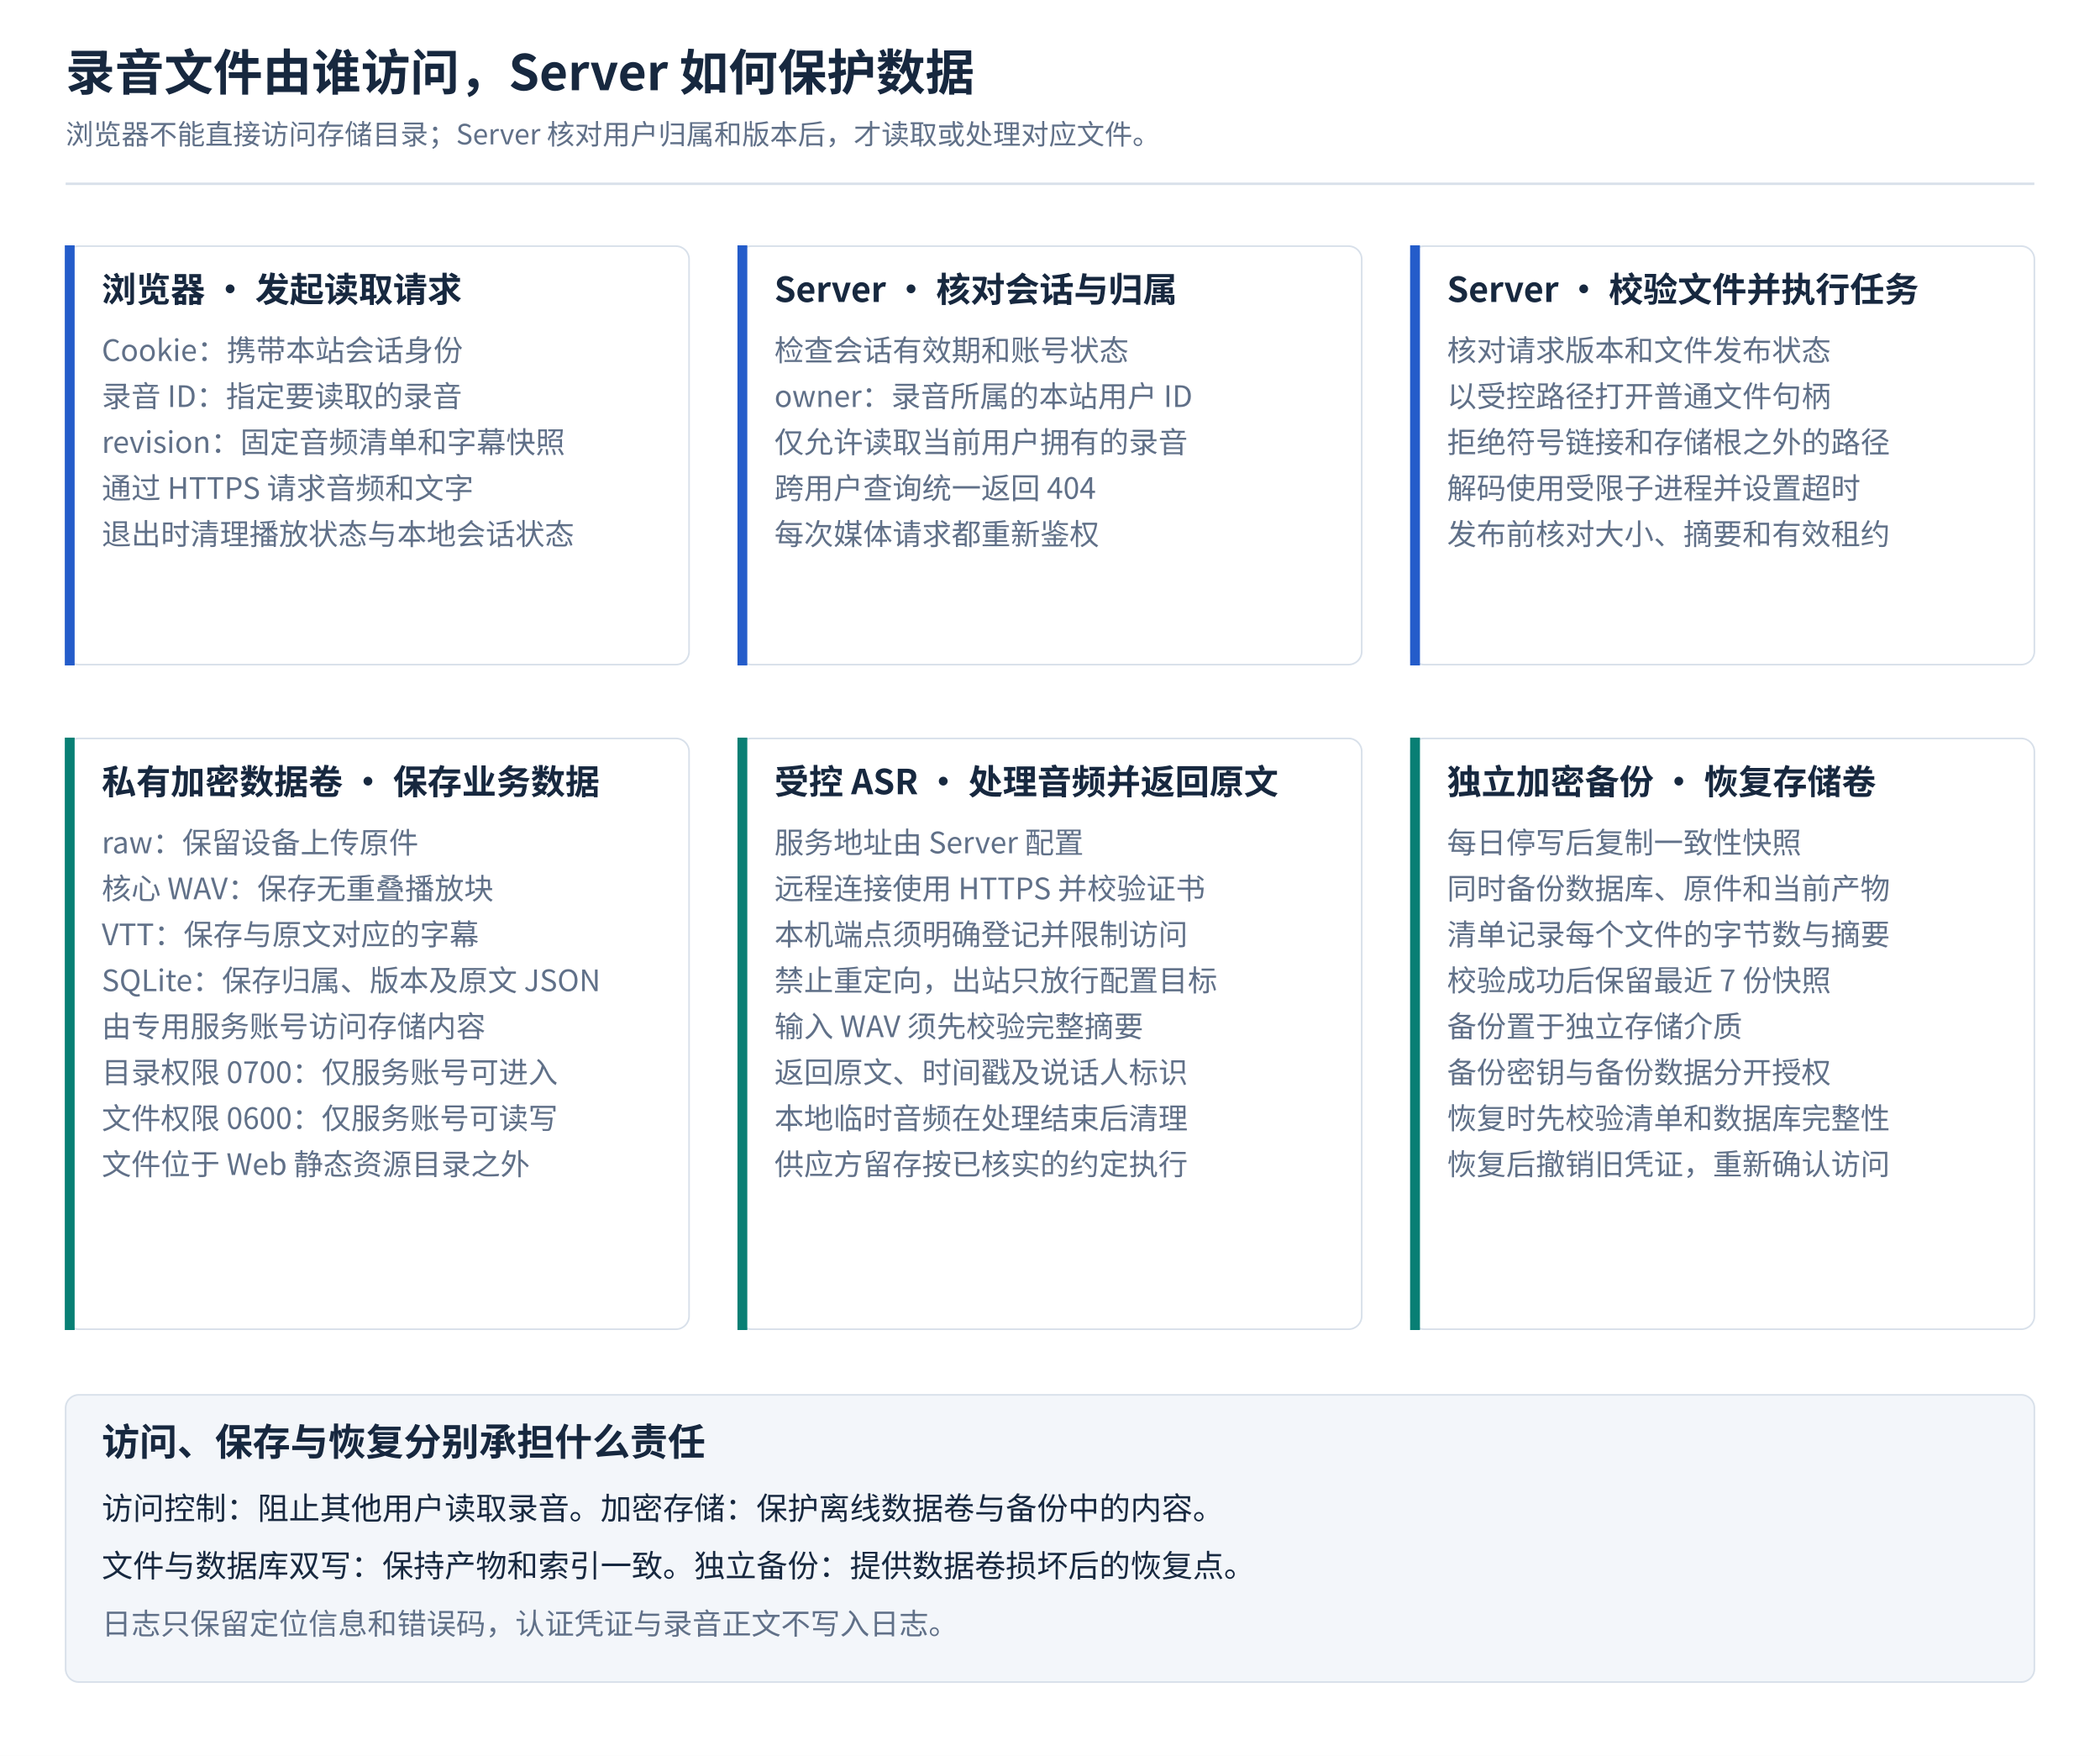
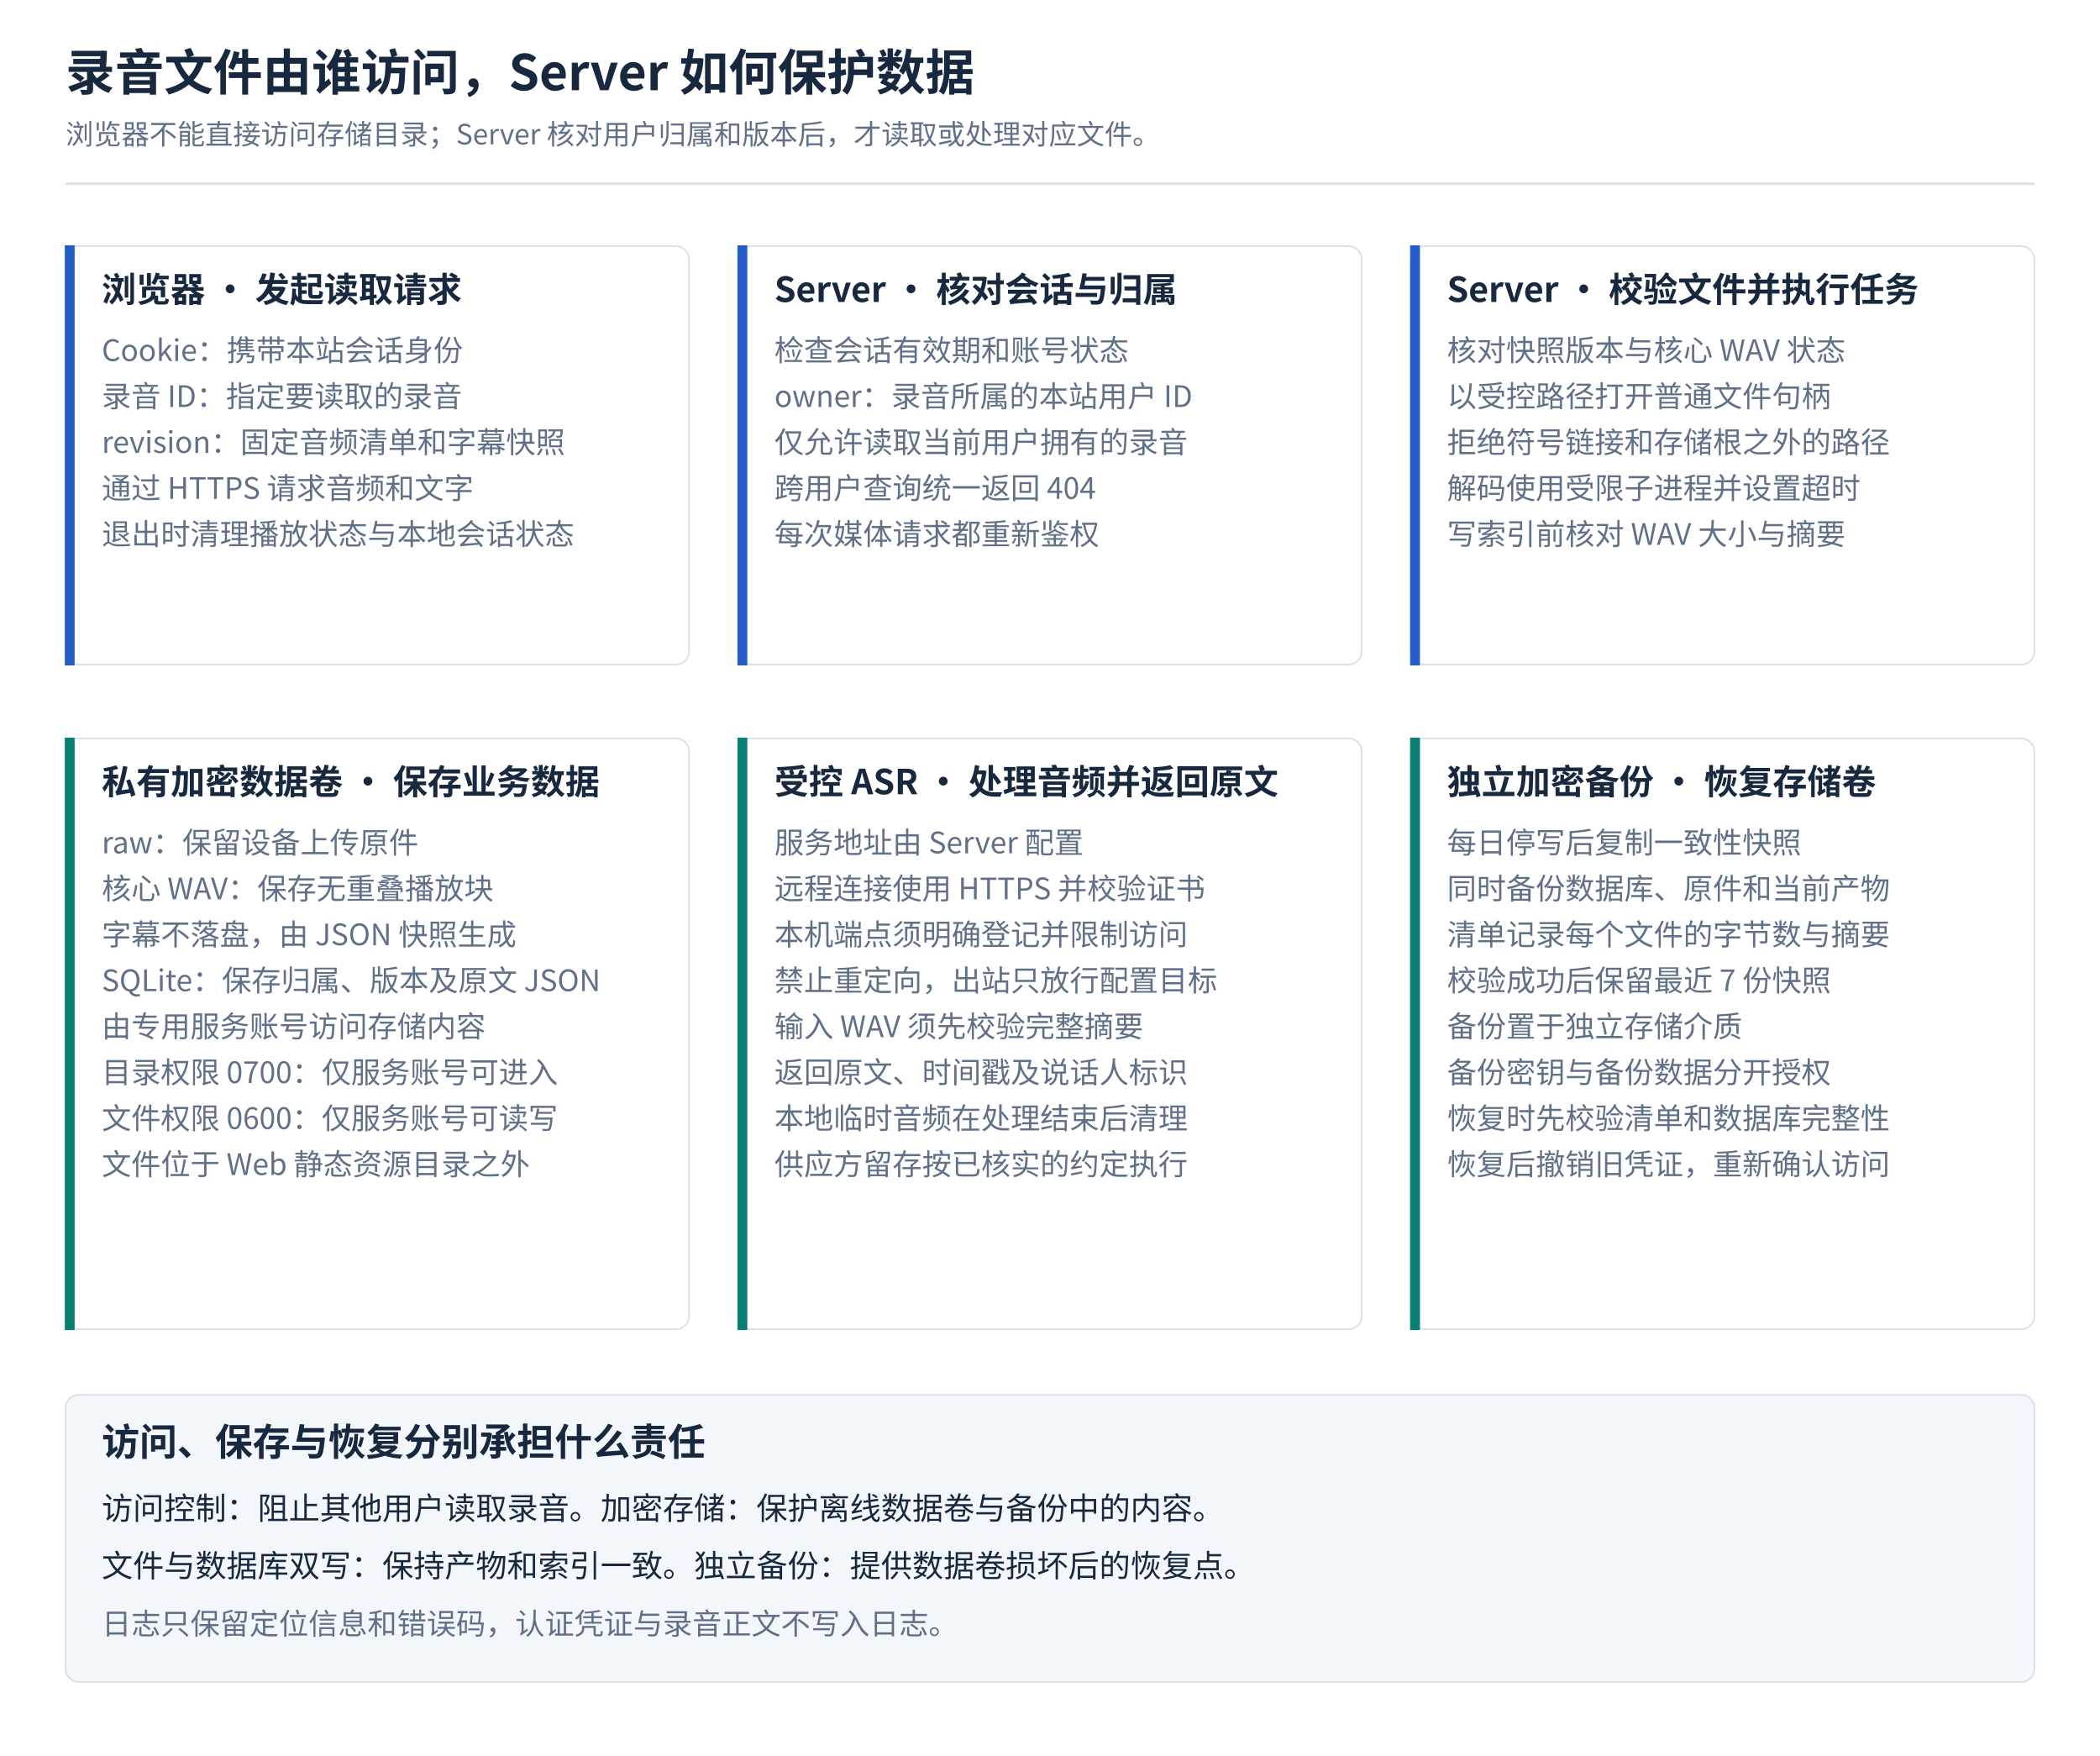
<svg xmlns="http://www.w3.org/2000/svg" width="1280" height="1070" viewBox="0 0 1280 1070">
  <rect width="1280" height="100%" fill="white" />
  <g font-family="PingFang SC,Microsoft YaHei,Noto Sans CJK SC,Arial,sans-serif">
    <text x="40" y="55" font-size="30" font-weight="600" fill="#17283f">录音文件由谁访问，Server 如何保护数据</text>
    <text x="40" y="88" font-size="17" font-weight="400" fill="#607088">浏览器不能直接访问存储目录；Server 核对用户归属和版本后，才读取或处理对应文件。</text>
    <line x1="40" y1="112" x2="1240" y2="112" stroke="#d8e0ea" stroke-width="1.5" />
    <rect x="40" y="150" width="380" height="255" rx="8" fill="white" stroke="#d8e0ea" />
    <rect x="40" y="150" width="5" height="255" rx="0" fill="#245cca" stroke="#245cca" />
    <text x="62" y="184" font-size="21" font-weight="600" fill="#17283f">浏览器 · 发起读取请求</text>
    <text x="62" y="220" font-size="18" font-weight="400" fill="#607088">Cookie：携带本站会话身份</text>
    <text x="62" y="248" font-size="18" font-weight="400" fill="#607088">录音 ID：指定要读取的录音</text>
    <text x="62" y="276" font-size="18" font-weight="400" fill="#607088">revision：固定音频清单和字幕快照</text>
    <text x="62" y="304" font-size="18" font-weight="400" fill="#607088">通过 HTTPS 请求音频和文字</text>
    <text x="62" y="332" font-size="18" font-weight="400" fill="#607088">退出时清理播放状态与本地会话状态</text>
    <rect x="450" y="150" width="380" height="255" rx="8" fill="white" stroke="#d8e0ea" />
    <rect x="450" y="150" width="5" height="255" rx="0" fill="#245cca" stroke="#245cca" />
    <text x="472" y="184" font-size="21" font-weight="600" fill="#17283f">Server · 核对会话与归属</text>
    <text x="472" y="220" font-size="18" font-weight="400" fill="#607088">检查会话有效期和账号状态</text>
    <text x="472" y="248" font-size="18" font-weight="400" fill="#607088">owner：录音所属的本站用户 ID</text>
    <text x="472" y="276" font-size="18" font-weight="400" fill="#607088">仅允许读取当前用户拥有的录音</text>
    <text x="472" y="304" font-size="18" font-weight="400" fill="#607088">跨用户查询统一返回 404</text>
    <text x="472" y="332" font-size="18" font-weight="400" fill="#607088">每次媒体请求都重新鉴权</text>
    <rect x="860" y="150" width="380" height="255" rx="8" fill="white" stroke="#d8e0ea" />
    <rect x="860" y="150" width="5" height="255" rx="0" fill="#245cca" stroke="#245cca" />
    <text x="882" y="184" font-size="21" font-weight="600" fill="#17283f">Server · 校验文件并执行任务</text>
-     <text x="882" y="220" font-size="18" font-weight="400" fill="#607088">核对请求版本和文件发布状态</text>
+     <text x="882" y="220" font-size="18" font-weight="400" fill="#607088">核对快照版本与核心 WAV 状态</text>
    <text x="882" y="248" font-size="18" font-weight="400" fill="#607088">以受控路径打开普通文件句柄</text>
    <text x="882" y="276" font-size="18" font-weight="400" fill="#607088">拒绝符号链接和存储根之外的路径</text>
    <text x="882" y="304" font-size="18" font-weight="400" fill="#607088">解码使用受限子进程并设置超时</text>
-     <text x="882" y="332" font-size="18" font-weight="400" fill="#607088">发布前核对大小、摘要和有效租约</text>
+     <text x="882" y="332" font-size="18" font-weight="400" fill="#607088">写索引前核对 WAV 大小与摘要</text>
    <rect x="40" y="450" width="380" height="360" rx="8" fill="white" stroke="#d8e0ea" />
    <rect x="40" y="450" width="5" height="360" rx="0" fill="#087f74" stroke="#087f74" />
    <text x="62" y="484" font-size="21" font-weight="600" fill="#17283f">私有加密数据卷 · 保存业务数据</text>
    <text x="62" y="520" font-size="18" font-weight="400" fill="#607088">raw：保留设备上传原件</text>
    <text x="62" y="548" font-size="18" font-weight="400" fill="#607088">核心 WAV：保存无重叠播放块</text>
-     <text x="62" y="576" font-size="18" font-weight="400" fill="#607088">VTT：保存与原文对应的字幕</text>
+     <text x="62" y="576" font-size="18" font-weight="400" fill="#607088">字幕不落盘，由 JSON 快照生成</text>
    <text x="62" y="604" font-size="18" font-weight="400" fill="#607088">SQLite：保存归属、版本及原文 JSON</text>
    <text x="62" y="632" font-size="18" font-weight="400" fill="#607088">由专用服务账号访问存储内容</text>
    <text x="62" y="660" font-size="18" font-weight="400" fill="#607088">目录权限 0700：仅服务账号可进入</text>
    <text x="62" y="688" font-size="18" font-weight="400" fill="#607088">文件权限 0600：仅服务账号可读写</text>
    <text x="62" y="716" font-size="18" font-weight="400" fill="#607088">文件位于 Web 静态资源目录之外</text>
    <rect x="450" y="450" width="380" height="360" rx="8" fill="white" stroke="#d8e0ea" />
    <rect x="450" y="450" width="5" height="360" rx="0" fill="#087f74" stroke="#087f74" />
    <text x="472" y="484" font-size="21" font-weight="600" fill="#17283f">受控 ASR · 处理音频并返回原文</text>
    <text x="472" y="520" font-size="18" font-weight="400" fill="#607088">服务地址由 Server 配置</text>
    <text x="472" y="548" font-size="18" font-weight="400" fill="#607088">远程连接使用 HTTPS 并校验证书</text>
    <text x="472" y="576" font-size="18" font-weight="400" fill="#607088">本机端点须明确登记并限制访问</text>
    <text x="472" y="604" font-size="18" font-weight="400" fill="#607088">禁止重定向，出站只放行配置目标</text>
    <text x="472" y="632" font-size="18" font-weight="400" fill="#607088">输入 WAV 须先校验完整摘要</text>
    <text x="472" y="660" font-size="18" font-weight="400" fill="#607088">返回原文、时间戳及说话人标识</text>
    <text x="472" y="688" font-size="18" font-weight="400" fill="#607088">本地临时音频在处理结束后清理</text>
    <text x="472" y="716" font-size="18" font-weight="400" fill="#607088">供应方留存按已核实的约定执行</text>
    <rect x="860" y="450" width="380" height="360" rx="8" fill="white" stroke="#d8e0ea" />
    <rect x="860" y="450" width="5" height="360" rx="0" fill="#087f74" stroke="#087f74" />
    <text x="882" y="484" font-size="21" font-weight="600" fill="#17283f">独立加密备份 · 恢复存储卷</text>
    <text x="882" y="520" font-size="18" font-weight="400" fill="#607088">每日停写后复制一致性快照</text>
    <text x="882" y="548" font-size="18" font-weight="400" fill="#607088">同时备份数据库、原件和当前产物</text>
    <text x="882" y="576" font-size="18" font-weight="400" fill="#607088">清单记录每个文件的字节数与摘要</text>
    <text x="882" y="604" font-size="18" font-weight="400" fill="#607088">校验成功后保留最近 7 份快照</text>
    <text x="882" y="632" font-size="18" font-weight="400" fill="#607088">备份置于独立存储介质</text>
    <text x="882" y="660" font-size="18" font-weight="400" fill="#607088">备份密钥与备份数据分开授权</text>
    <text x="882" y="688" font-size="18" font-weight="400" fill="#607088">恢复时先校验清单和数据库完整性</text>
    <text x="882" y="716" font-size="18" font-weight="400" fill="#607088">恢复后撤销旧凭证，重新确认访问</text>
    <rect x="40" y="850" width="1200" height="175" rx="8" fill="#f3f6fa" stroke="#d8e0ea" />
    <text x="62" y="887" font-size="23" font-weight="600" fill="#17283f">访问、保存与恢复分别承担什么责任</text>
    <text x="62" y="926" font-size="19" font-weight="400" fill="#17283f">访问控制：阻止其他用户读取录音。加密存储：保护离线数据卷与备份中的内容。</text>
    <text x="62" y="961" font-size="19" font-weight="400" fill="#17283f">文件与数据库双写：保持产物和索引一致。独立备份：提供数据卷损坏后的恢复点。</text>
    <text x="62" y="996" font-size="18" font-weight="400" fill="#607088">日志只保留定位信息和错误码，认证凭证与录音正文不写入日志。</text>
  </g>
</svg>
